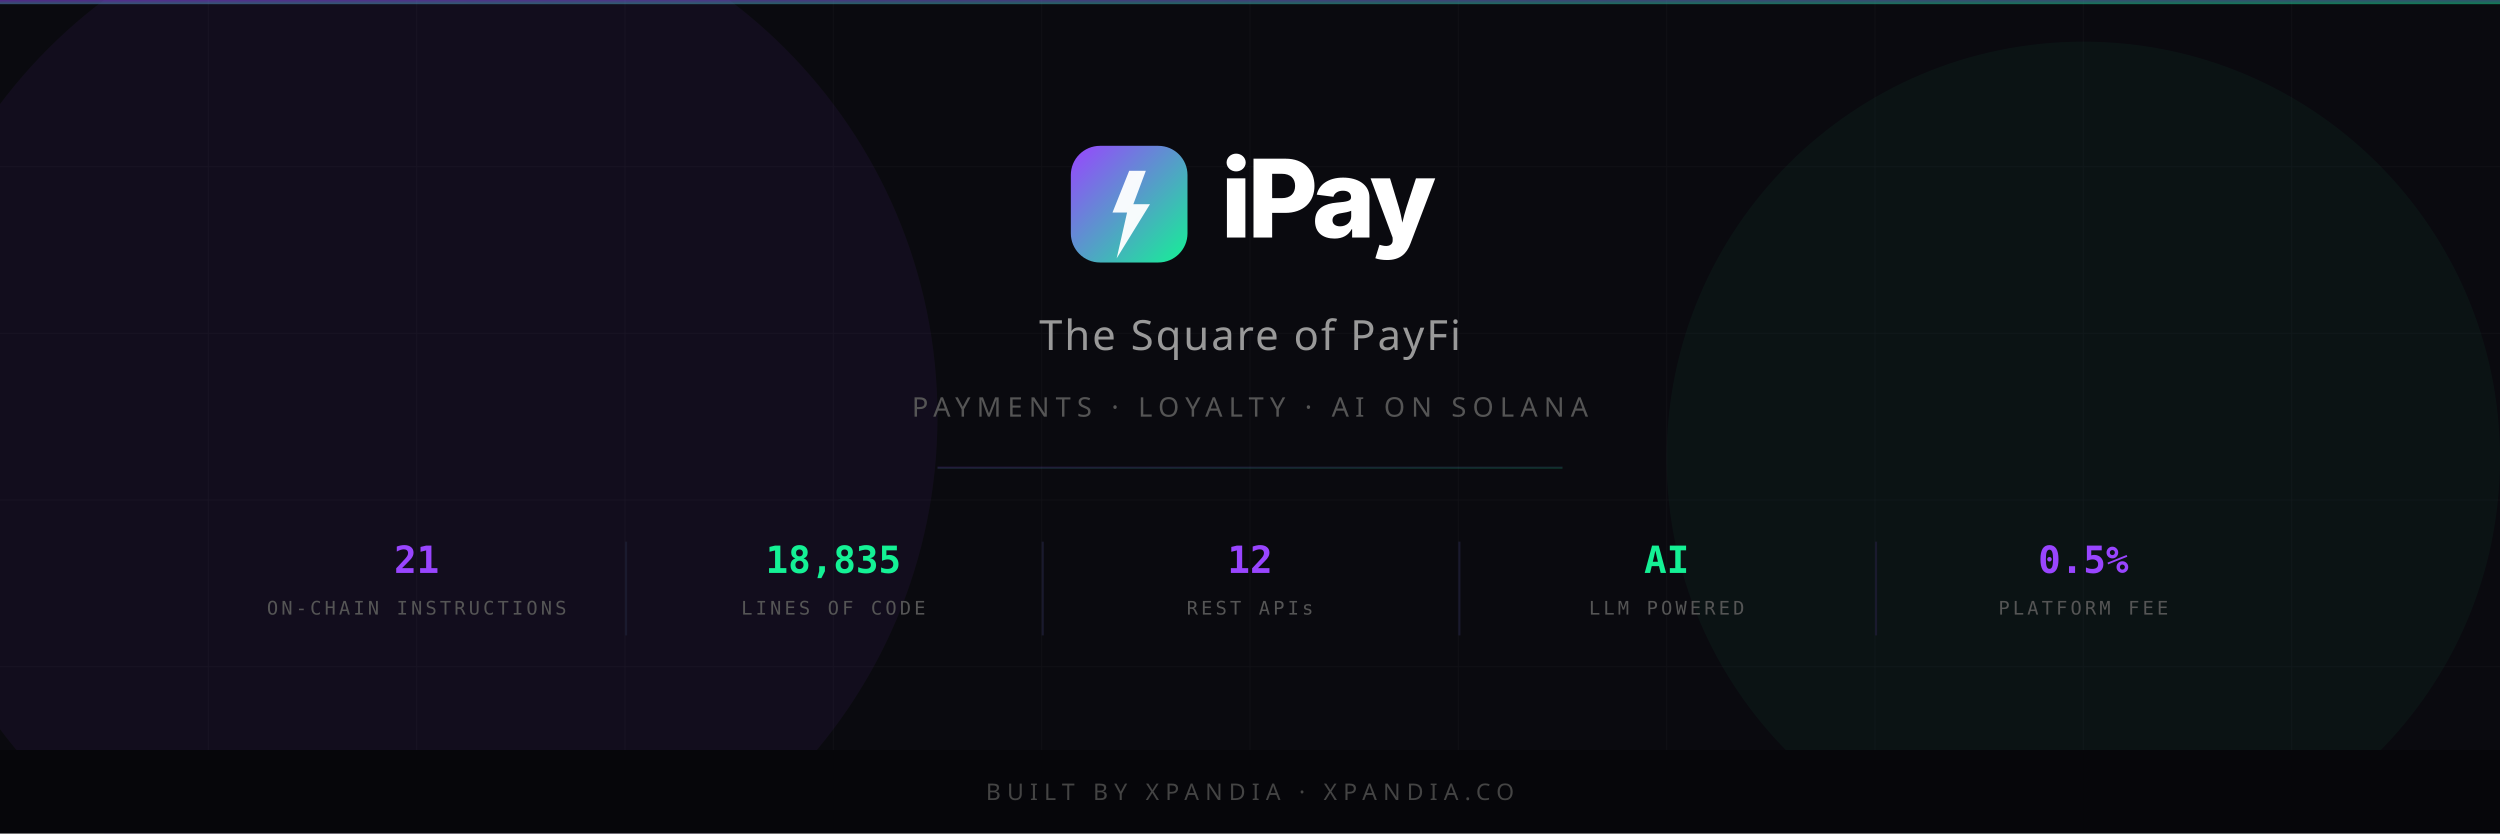
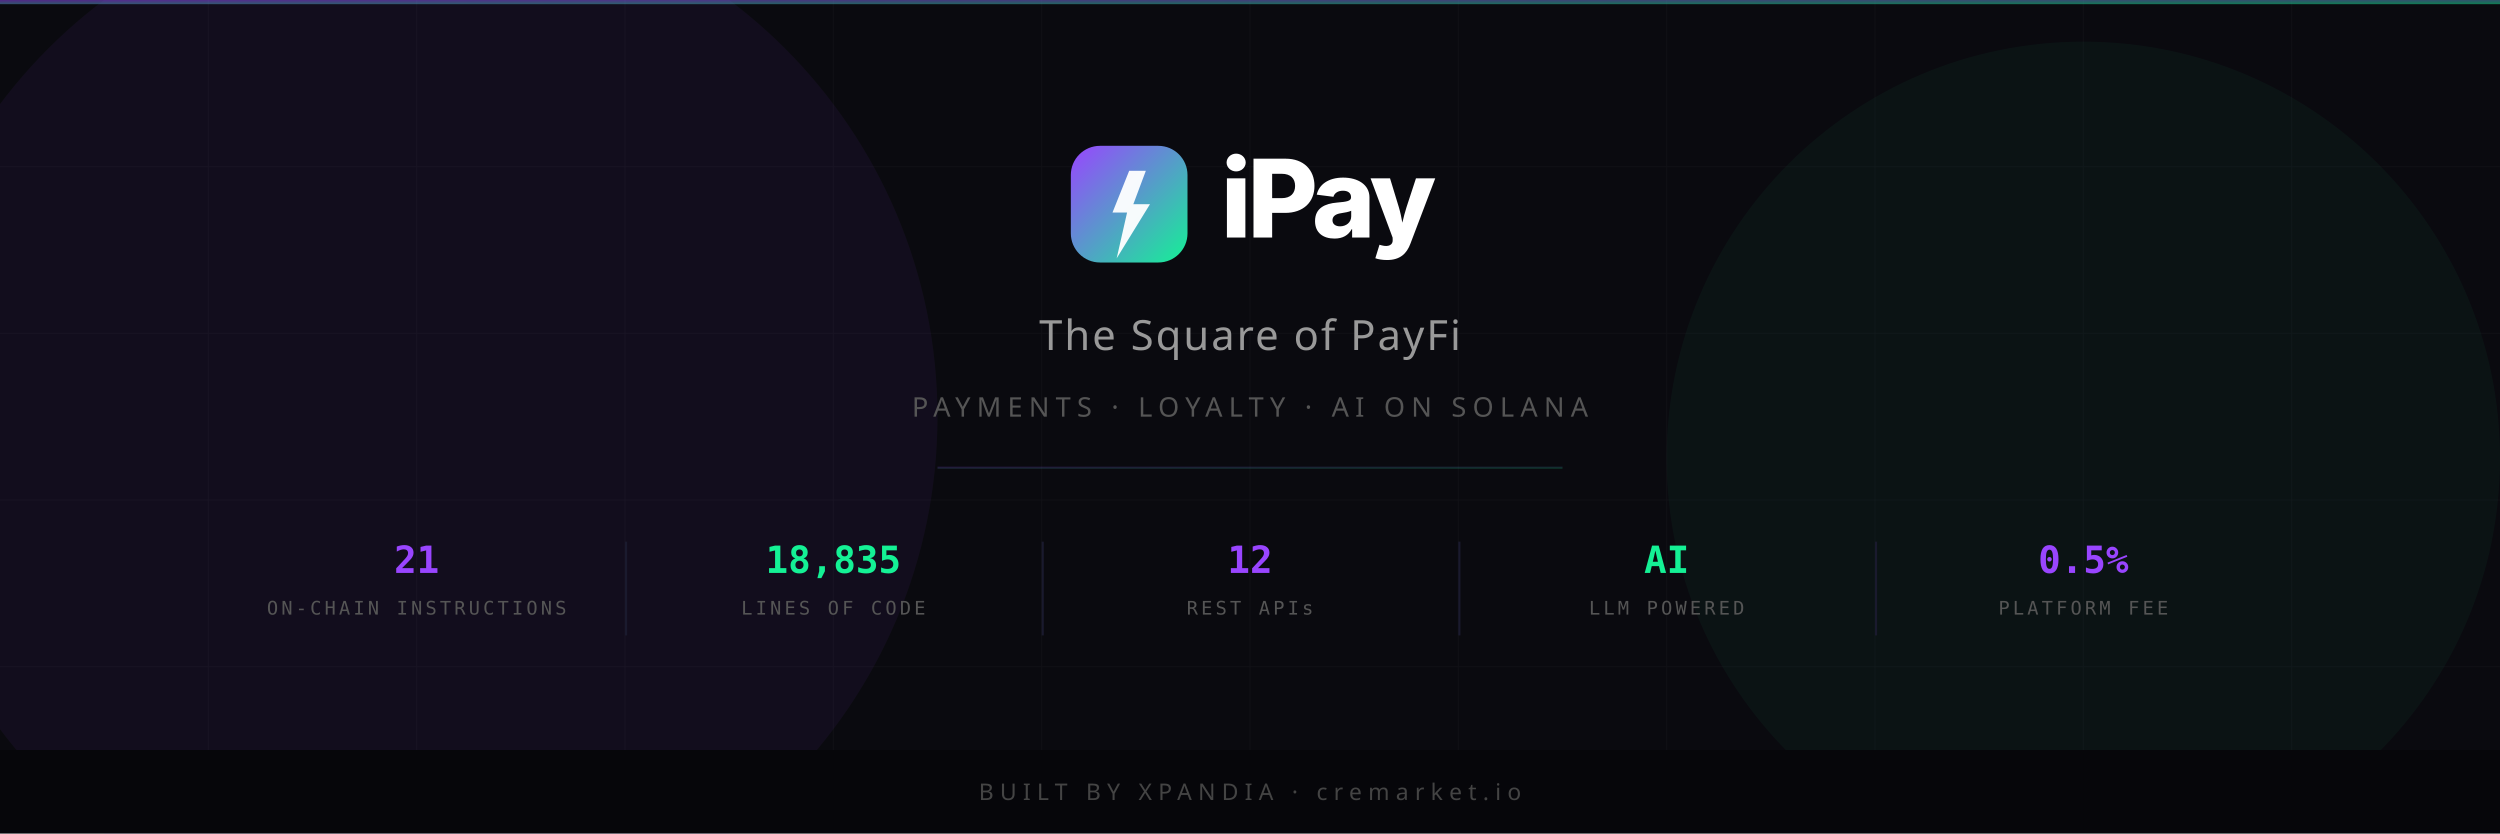
<svg xmlns="http://www.w3.org/2000/svg" viewBox="0 0 1200 400" fill="none">
  <defs>
    <linearGradient id="bGrad" x1="0%" y1="0%" x2="100%" y2="100%">
      <stop offset="0%" stop-color="#9945FF" />
      <stop offset="100%" stop-color="#14F195" />
    </linearGradient>
  </defs>
  <rect width="1200" height="400" fill="#0a0a0f" />
  <g opacity="0.025" stroke="white" stroke-width="0.5">
    <line x1="100" y1="0" x2="100" y2="400" />
    <line x1="200" y1="0" x2="200" y2="400" />
    <line x1="300" y1="0" x2="300" y2="400" />
    <line x1="400" y1="0" x2="400" y2="400" />
    <line x1="500" y1="0" x2="500" y2="400" />
    <line x1="600" y1="0" x2="600" y2="400" />
    <line x1="700" y1="0" x2="700" y2="400" />
    <line x1="800" y1="0" x2="800" y2="400" />
    <line x1="900" y1="0" x2="900" y2="400" />
    <line x1="1000" y1="0" x2="1000" y2="400" />
    <line x1="1100" y1="0" x2="1100" y2="400" />
    <line x1="0" y1="80" x2="1200" y2="80" />
    <line x1="0" y1="160" x2="1200" y2="160" />
    <line x1="0" y1="240" x2="1200" y2="240" />
    <line x1="0" y1="320" x2="1200" y2="320" />
  </g>
  <circle cx="200" cy="200" r="250" fill="#9945FF" opacity="0.06" />
  <circle cx="1000" cy="220" r="200" fill="#14F195" opacity="0.04" />
  <rect x="514" y="70" width="56" height="56" rx="14" fill="url(#bGrad)" />
  <path d="M542 82l-8 20h7l-5 22 16-26h-8l6-16z" fill="white" fill-opacity="0.95" />
  <text x="586" y="114" font-family="system-ui, -apple-system, sans-serif" font-size="52" font-weight="800" letter-spacing="-2" fill="white">iPay</text>
  <text x="600" y="168" text-anchor="middle" font-family="system-ui, sans-serif" font-size="20" font-weight="300" fill="#999" letter-spacing="1">The Square of PayFi</text>
  <text x="600" y="200" text-anchor="middle" font-family="system-ui, sans-serif" font-size="13" fill="#555" letter-spacing="3">PAYMENTS · LOYALTY · AI ON SOLANA</text>
  <rect x="450" y="224" width="300" height="1" fill="url(#bGrad)" opacity="0.2" />
  <g font-family="'SF Mono', monospace" text-anchor="middle">
    <text x="200" y="275" font-size="18" font-weight="700" fill="#9945FF">21</text>
    <text x="200" y="295" font-size="9" fill="#555" letter-spacing="1.5">ON-CHAIN INSTRUCTIONS</text>
    <text x="400" y="275" font-size="18" font-weight="700" fill="#14F195">18,835</text>
    <text x="400" y="295" font-size="9" fill="#555" letter-spacing="1.5">LINES OF CODE</text>
    <text x="600" y="275" font-size="18" font-weight="700" fill="#9945FF">12</text>
    <text x="600" y="295" font-size="9" fill="#555" letter-spacing="1.5">REST APIs</text>
    <text x="800" y="275" font-size="18" font-weight="700" fill="#14F195">AI</text>
    <text x="800" y="295" font-size="9" fill="#555" letter-spacing="1.5">LLM POWERED</text>
    <text x="1000" y="275" font-size="18" font-weight="700" fill="#9945FF">0.5%</text>
    <text x="1000" y="295" font-size="9" fill="#555" letter-spacing="1.5">PLATFORM FEE</text>
  </g>
  <g fill="#1a1a2e">
    <rect x="300" y="260" width="1" height="45" />
    <rect x="500" y="260" width="1" height="45" />
    <rect x="700" y="260" width="1" height="45" />
    <rect x="900" y="260" width="1" height="45" />
  </g>
  <rect x="0" y="360" width="1200" height="40" fill="#06060a" />
-   <text x="600" y="384" text-anchor="middle" font-family="system-ui, sans-serif" font-size="11" fill="#444" letter-spacing="3">BUILT BY XPANDIA · XPANDIA.CO</text>
+   <text x="600" y="384" text-anchor="middle" font-family="system-ui, sans-serif" font-size="11" fill="#444" letter-spacing="3">BUILT BY XPANDIA · cremarket.io</text>
  <rect x="0" y="0" width="1200" height="2" fill="url(#bGrad)" opacity="0.5" />
</svg>
